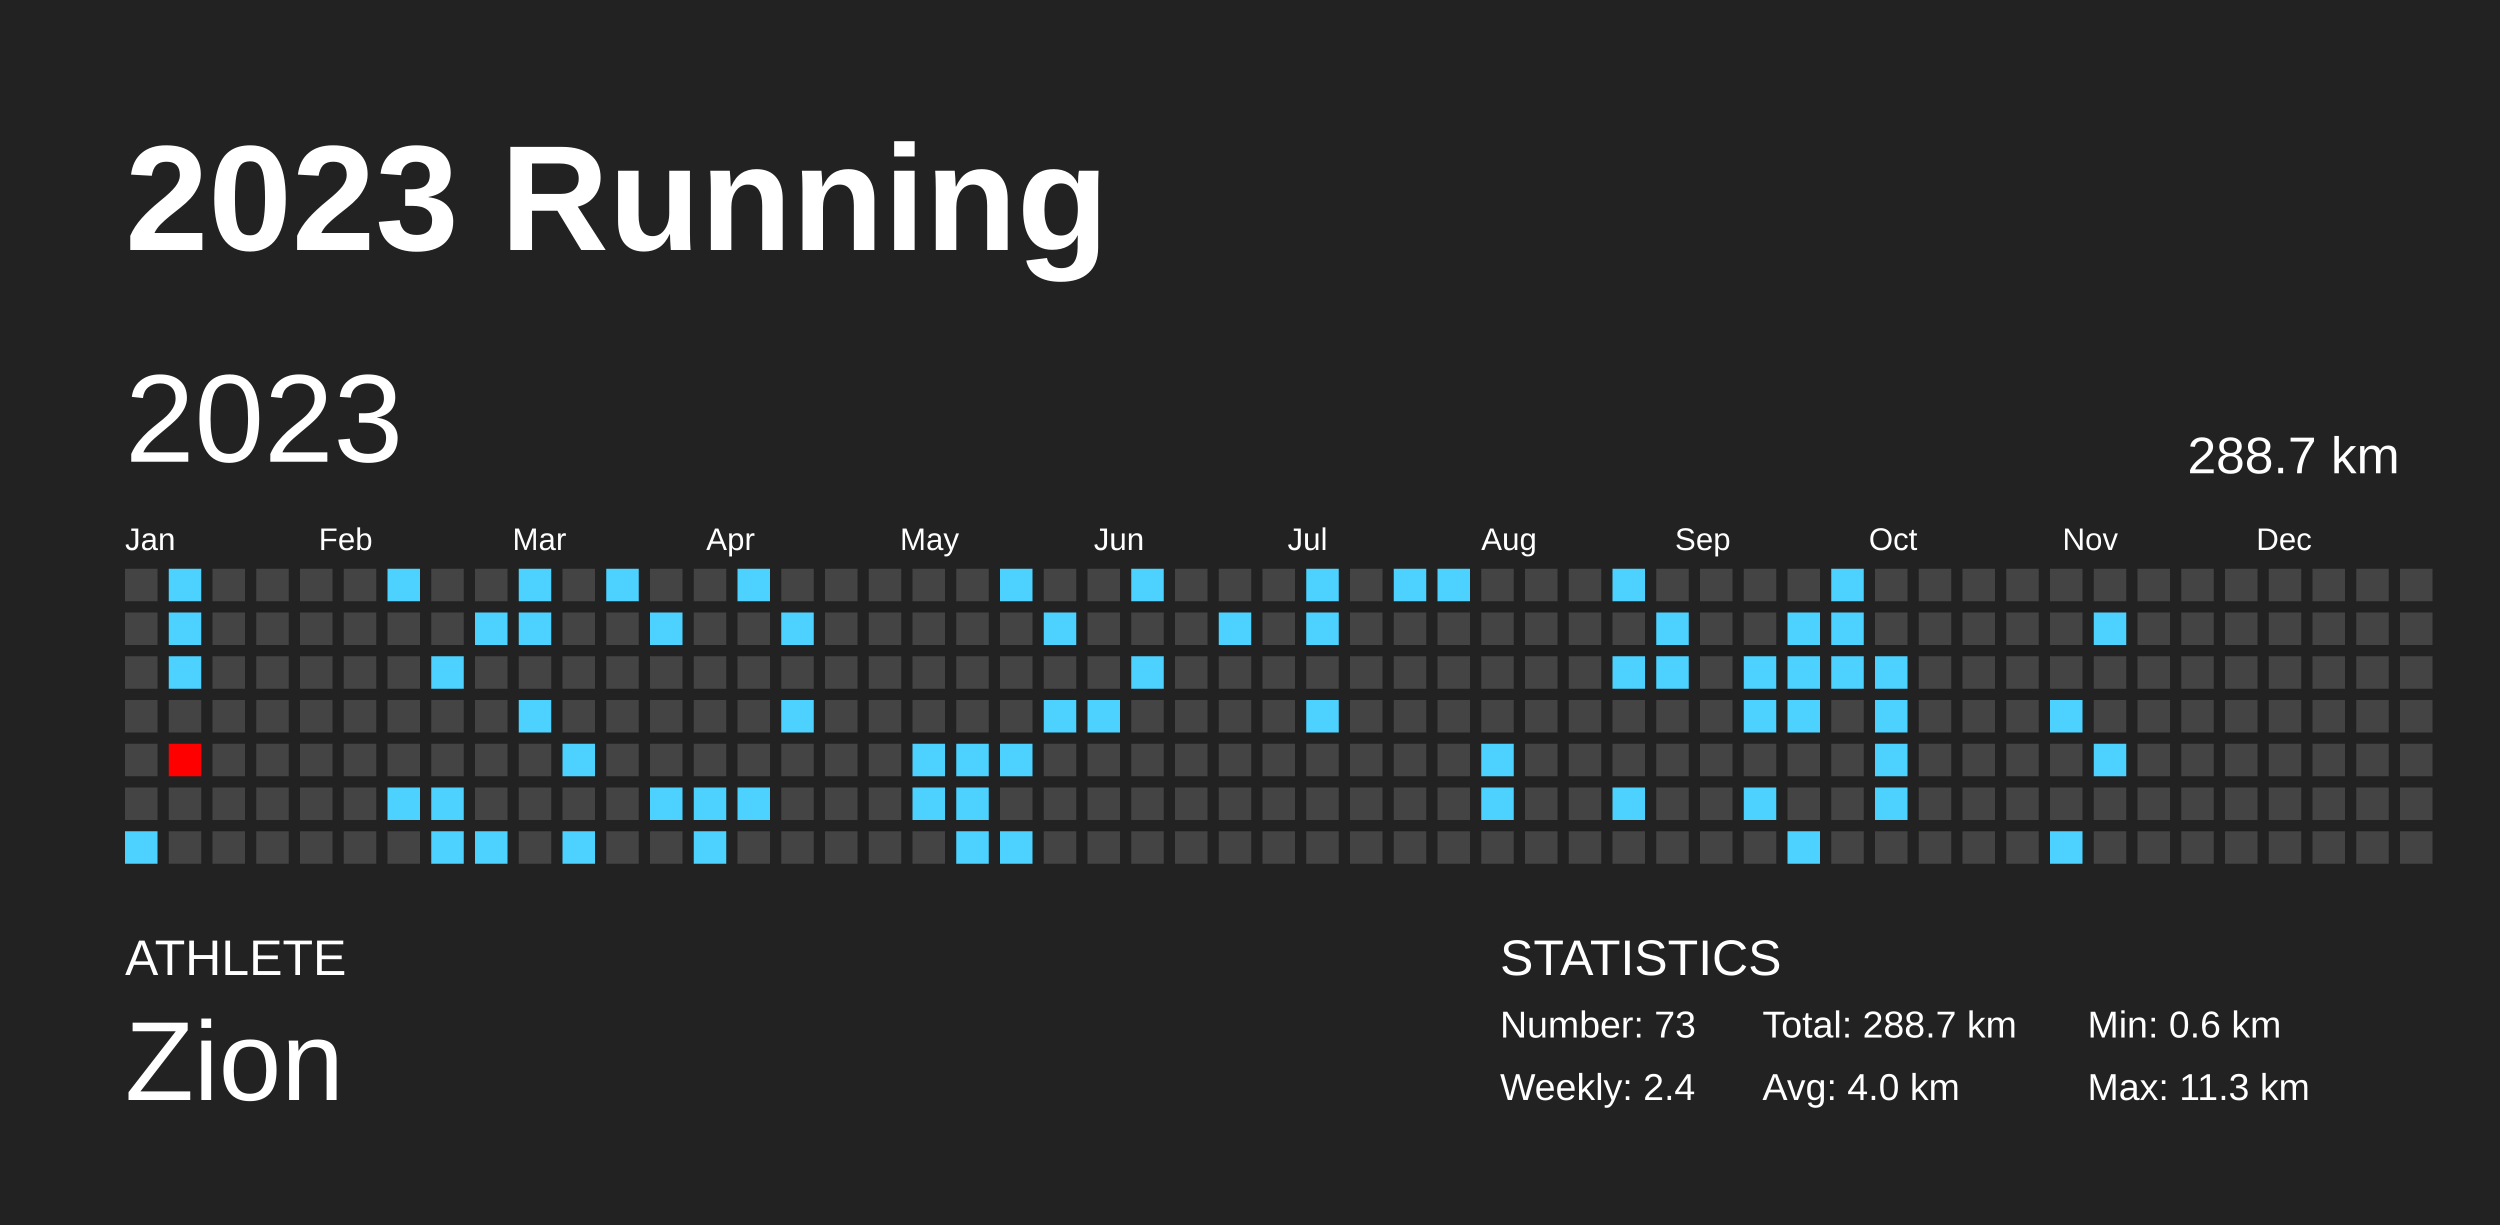
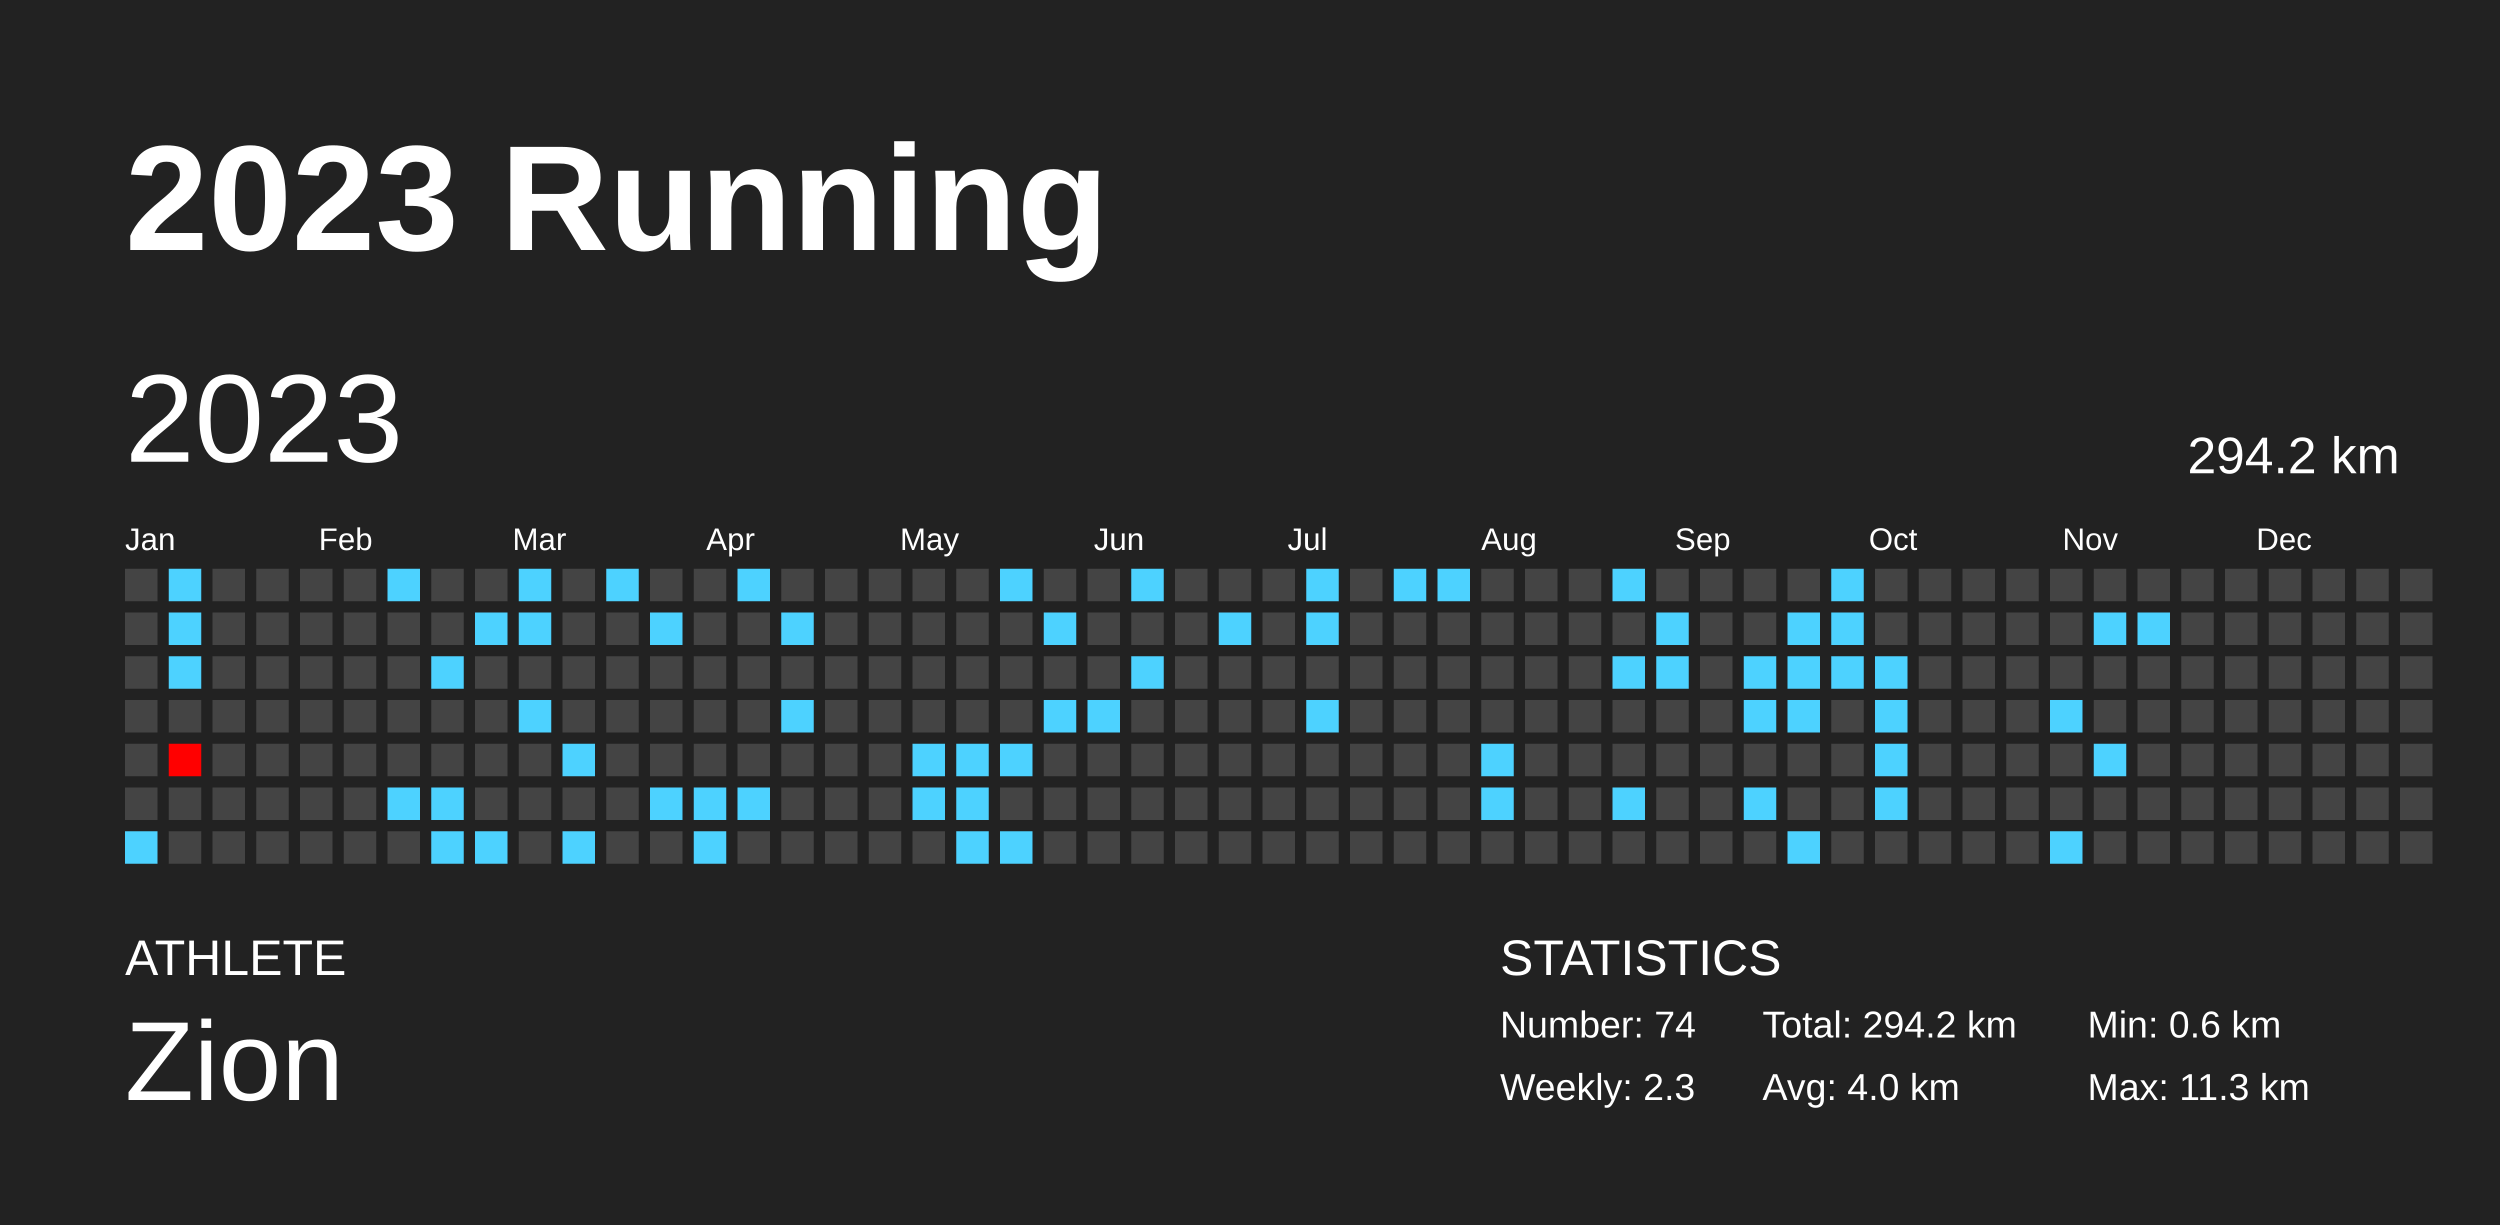
<svg xmlns="http://www.w3.org/2000/svg" baseProfile="full" height="98mm" version="1.1" viewBox="0,0,200,98" width="200mm">
  <defs />
  <rect fill="#222222" height="98" width="200" x="0" y="0" />
  <text fill="#FFFFFF" style="font-size:12px; font-family:Arial; font-weight:bold;" x="10" y="20">2023 Running</text>
  <text fill="#FFFFFF" style="font-size:4px; font-family:Arial" x="10" y="78">ATHLETE</text>
  <text fill="#FFFFFF" style="font-size:9px; font-family:Arial" x="10" y="88">Zion</text>
  <text fill="#FFFFFF" style="font-size:4px; font-family:Arial" x="120" y="78">STATISTICS</text>
-   <text fill="#FFFFFF" style="font-size:3px; font-family:Arial" x="120" y="83">Number: 73</text>
-   <text fill="#FFFFFF" style="font-size:3px; font-family:Arial" x="120" y="88">Weekly: 2.4</text>
-   <text fill="#FFFFFF" style="font-size:3px; font-family:Arial" x="141" y="83">Total: 288.7 km</text>
+   <text fill="#FFFFFF" style="font-size:3px; font-family:Arial" x="120" y="83">Number: 74</text>
+   <text fill="#FFFFFF" style="font-size:3px; font-family:Arial" x="120" y="88">Weekly: 2.3</text>
+   <text fill="#FFFFFF" style="font-size:3px; font-family:Arial" x="141" y="83">Total: 294.2 km</text>
  <text fill="#FFFFFF" style="font-size:3px; font-family:Arial" x="141" y="88">Avg: 4.0 km</text>
  <text fill="#FFFFFF" style="font-size:3px; font-family:Arial" x="167" y="83">Min: 0.6 km</text>
  <text fill="#FFFFFF" style="font-size:3px; font-family:Arial" x="167" y="88">Max: 11.3 km</text>
  <text dominant-baseline="hanging" fill="#FFFFFF" style="font-size:10.0px; font-family:Arial;" x="10" y="30">2023</text>
-   <text dominant-baseline="hanging" fill="#FFFFFF" style="font-size:4.125px; font-family:Arial;" x="175" y="35">288.7 km</text>
+   <text dominant-baseline="hanging" fill="#FFFFFF" style="font-size:4.125px; font-family:Arial;" x="175" y="35">294.2 km</text>
  <text fill="#FFFFFF" style="font-size:2.5px; font-family:Arial" x="10.0" y="44">Jan</text>
  <text fill="#FFFFFF" style="font-size:2.5px; font-family:Arial" x="25.5" y="44">Feb</text>
  <text fill="#FFFFFF" style="font-size:2.5px; font-family:Arial" x="41.0" y="44">Mar</text>
  <text fill="#FFFFFF" style="font-size:2.5px; font-family:Arial" x="56.5" y="44">Apr</text>
  <text fill="#FFFFFF" style="font-size:2.5px; font-family:Arial" x="72.0" y="44">May</text>
  <text fill="#FFFFFF" style="font-size:2.5px; font-family:Arial" x="87.5" y="44">Jun</text>
  <text fill="#FFFFFF" style="font-size:2.5px; font-family:Arial" x="103.0" y="44">Jul</text>
  <text fill="#FFFFFF" style="font-size:2.5px; font-family:Arial" x="118.5" y="44">Aug</text>
  <text fill="#FFFFFF" style="font-size:2.5px; font-family:Arial" x="134.0" y="44">Sep</text>
  <text fill="#FFFFFF" style="font-size:2.5px; font-family:Arial" x="149.5" y="44">Oct</text>
  <text fill="#FFFFFF" style="font-size:2.5px; font-family:Arial" x="165.0" y="44">Nov</text>
  <text fill="#FFFFFF" style="font-size:2.5px; font-family:Arial" x="180.5" y="44">Dec</text>
  <rect fill="#444444" height="2.6" width="2.6" x="10.0" y="45.5" />
  <rect fill="#444444" height="2.6" width="2.6" x="10.0" y="49.0" />
  <rect fill="#444444" height="2.6" width="2.6" x="10.0" y="52.5" />
  <rect fill="#444444" height="2.6" width="2.6" x="10.0" y="56.0" />
  <rect fill="#444444" height="2.6" width="2.6" x="10.0" y="59.5" />
  <rect fill="#444444" height="2.6" width="2.6" x="10.0" y="63.0" />
  <rect fill="#4dd2ff" height="2.6" width="2.6" x="10.0" y="66.5" />
  <rect fill="#4dd2ff" height="2.6" width="2.6" x="13.5" y="45.5" />
  <rect fill="#4dd2ff" height="2.6" width="2.6" x="13.5" y="49.0" />
  <rect fill="#4dd2ff" height="2.6" width="2.6" x="13.5" y="52.5" />
  <rect fill="#444444" height="2.6" width="2.6" x="13.5" y="56.0" />
  <rect fill="#ff0000" height="2.6" width="2.6" x="13.5" y="59.5" />
  <rect fill="#444444" height="2.6" width="2.6" x="13.5" y="63.0" />
  <rect fill="#444444" height="2.6" width="2.6" x="13.5" y="66.5" />
  <rect fill="#444444" height="2.6" width="2.6" x="17.0" y="45.5" />
  <rect fill="#444444" height="2.6" width="2.6" x="17.0" y="49.0" />
  <rect fill="#444444" height="2.6" width="2.6" x="17.0" y="52.5" />
  <rect fill="#444444" height="2.6" width="2.6" x="17.0" y="56.0" />
  <rect fill="#444444" height="2.6" width="2.6" x="17.0" y="59.5" />
  <rect fill="#444444" height="2.6" width="2.6" x="17.0" y="63.0" />
  <rect fill="#444444" height="2.6" width="2.6" x="17.0" y="66.5" />
  <rect fill="#444444" height="2.6" width="2.6" x="20.5" y="45.5" />
  <rect fill="#444444" height="2.6" width="2.6" x="20.5" y="49.0" />
  <rect fill="#444444" height="2.6" width="2.6" x="20.5" y="52.5" />
  <rect fill="#444444" height="2.6" width="2.6" x="20.5" y="56.0" />
  <rect fill="#444444" height="2.6" width="2.6" x="20.5" y="59.5" />
  <rect fill="#444444" height="2.6" width="2.6" x="20.5" y="63.0" />
  <rect fill="#444444" height="2.6" width="2.6" x="20.5" y="66.5" />
  <rect fill="#444444" height="2.6" width="2.6" x="24.0" y="45.5" />
  <rect fill="#444444" height="2.6" width="2.6" x="24.0" y="49.0" />
  <rect fill="#444444" height="2.6" width="2.6" x="24.0" y="52.5" />
  <rect fill="#444444" height="2.6" width="2.6" x="24.0" y="56.0" />
  <rect fill="#444444" height="2.6" width="2.6" x="24.0" y="59.5" />
  <rect fill="#444444" height="2.6" width="2.6" x="24.0" y="63.0" />
  <rect fill="#444444" height="2.6" width="2.6" x="24.0" y="66.5" />
  <rect fill="#444444" height="2.6" width="2.6" x="27.5" y="45.5" />
  <rect fill="#444444" height="2.6" width="2.6" x="27.5" y="49.0" />
  <rect fill="#444444" height="2.6" width="2.6" x="27.5" y="52.5" />
  <rect fill="#444444" height="2.6" width="2.6" x="27.5" y="56.0" />
  <rect fill="#444444" height="2.6" width="2.6" x="27.5" y="59.5" />
  <rect fill="#444444" height="2.6" width="2.6" x="27.5" y="63.0" />
  <rect fill="#444444" height="2.6" width="2.6" x="27.5" y="66.5" />
  <rect fill="#4dd2ff" height="2.6" width="2.6" x="31.0" y="45.5" />
  <rect fill="#444444" height="2.6" width="2.6" x="31.0" y="49.0" />
  <rect fill="#444444" height="2.6" width="2.6" x="31.0" y="52.5" />
  <rect fill="#444444" height="2.6" width="2.6" x="31.0" y="56.0" />
  <rect fill="#444444" height="2.6" width="2.6" x="31.0" y="59.5" />
  <rect fill="#4dd2ff" height="2.6" width="2.6" x="31.0" y="63.0" />
  <rect fill="#444444" height="2.6" width="2.6" x="31.0" y="66.5" />
  <rect fill="#444444" height="2.6" width="2.6" x="34.5" y="45.5" />
  <rect fill="#444444" height="2.6" width="2.6" x="34.5" y="49.0" />
  <rect fill="#4dd2ff" height="2.6" width="2.6" x="34.5" y="52.5" />
  <rect fill="#444444" height="2.6" width="2.6" x="34.5" y="56.0" />
  <rect fill="#444444" height="2.6" width="2.6" x="34.5" y="59.5" />
  <rect fill="#4dd2ff" height="2.6" width="2.6" x="34.5" y="63.0" />
  <rect fill="#4dd2ff" height="2.6" width="2.6" x="34.5" y="66.5" />
  <rect fill="#444444" height="2.6" width="2.6" x="38.0" y="45.5" />
  <rect fill="#4dd2ff" height="2.6" width="2.6" x="38.0" y="49.0" />
  <rect fill="#444444" height="2.6" width="2.6" x="38.0" y="52.5" />
  <rect fill="#444444" height="2.6" width="2.6" x="38.0" y="56.0" />
  <rect fill="#444444" height="2.6" width="2.6" x="38.0" y="59.5" />
  <rect fill="#444444" height="2.6" width="2.6" x="38.0" y="63.0" />
  <rect fill="#4dd2ff" height="2.6" width="2.6" x="38.0" y="66.5" />
  <rect fill="#4dd2ff" height="2.6" width="2.6" x="41.5" y="45.5" />
  <rect fill="#4dd2ff" height="2.6" width="2.6" x="41.5" y="49.0" />
  <rect fill="#444444" height="2.6" width="2.6" x="41.5" y="52.5" />
  <rect fill="#4dd2ff" height="2.6" width="2.6" x="41.5" y="56.0" />
  <rect fill="#444444" height="2.6" width="2.6" x="41.5" y="59.5" />
  <rect fill="#444444" height="2.6" width="2.6" x="41.5" y="63.0" />
  <rect fill="#444444" height="2.6" width="2.6" x="41.5" y="66.5" />
  <rect fill="#444444" height="2.6" width="2.6" x="45.0" y="45.5" />
  <rect fill="#444444" height="2.6" width="2.6" x="45.0" y="49.0" />
  <rect fill="#444444" height="2.6" width="2.6" x="45.0" y="52.5" />
  <rect fill="#444444" height="2.6" width="2.6" x="45.0" y="56.0" />
  <rect fill="#4dd2ff" height="2.6" width="2.6" x="45.0" y="59.5" />
  <rect fill="#444444" height="2.6" width="2.6" x="45.0" y="63.0" />
  <rect fill="#4dd2ff" height="2.6" width="2.6" x="45.0" y="66.5" />
  <rect fill="#4dd2ff" height="2.6" width="2.6" x="48.5" y="45.5" />
  <rect fill="#444444" height="2.6" width="2.6" x="48.5" y="49.0" />
  <rect fill="#444444" height="2.6" width="2.6" x="48.5" y="52.5" />
  <rect fill="#444444" height="2.6" width="2.6" x="48.5" y="56.0" />
  <rect fill="#444444" height="2.6" width="2.6" x="48.5" y="59.5" />
  <rect fill="#444444" height="2.6" width="2.6" x="48.5" y="63.0" />
  <rect fill="#444444" height="2.6" width="2.6" x="48.5" y="66.5" />
  <rect fill="#444444" height="2.6" width="2.6" x="52.0" y="45.5" />
  <rect fill="#4dd2ff" height="2.6" width="2.6" x="52.0" y="49.0" />
  <rect fill="#444444" height="2.6" width="2.6" x="52.0" y="52.5" />
  <rect fill="#444444" height="2.6" width="2.6" x="52.0" y="56.0" />
  <rect fill="#444444" height="2.6" width="2.6" x="52.0" y="59.5" />
  <rect fill="#4dd2ff" height="2.6" width="2.6" x="52.0" y="63.0" />
  <rect fill="#444444" height="2.6" width="2.6" x="52.0" y="66.5" />
  <rect fill="#444444" height="2.6" width="2.6" x="55.5" y="45.5" />
  <rect fill="#444444" height="2.6" width="2.6" x="55.5" y="49.0" />
  <rect fill="#444444" height="2.6" width="2.6" x="55.5" y="52.5" />
  <rect fill="#444444" height="2.6" width="2.6" x="55.5" y="56.0" />
  <rect fill="#444444" height="2.6" width="2.6" x="55.5" y="59.5" />
  <rect fill="#4dd2ff" height="2.6" width="2.6" x="55.5" y="63.0" />
  <rect fill="#4dd2ff" height="2.6" width="2.6" x="55.5" y="66.5" />
  <rect fill="#4dd2ff" height="2.6" width="2.6" x="59.0" y="45.5" />
  <rect fill="#444444" height="2.6" width="2.6" x="59.0" y="49.0" />
  <rect fill="#444444" height="2.6" width="2.6" x="59.0" y="52.5" />
  <rect fill="#444444" height="2.6" width="2.6" x="59.0" y="56.0" />
  <rect fill="#444444" height="2.6" width="2.6" x="59.0" y="59.5" />
  <rect fill="#4dd2ff" height="2.6" width="2.6" x="59.0" y="63.0" />
  <rect fill="#444444" height="2.6" width="2.6" x="59.0" y="66.5" />
  <rect fill="#444444" height="2.6" width="2.6" x="62.5" y="45.5" />
  <rect fill="#4dd2ff" height="2.6" width="2.6" x="62.5" y="49.0" />
  <rect fill="#444444" height="2.6" width="2.6" x="62.5" y="52.5" />
  <rect fill="#4dd2ff" height="2.6" width="2.6" x="62.5" y="56.0" />
  <rect fill="#444444" height="2.6" width="2.6" x="62.5" y="59.5" />
  <rect fill="#444444" height="2.6" width="2.6" x="62.5" y="63.0" />
  <rect fill="#444444" height="2.6" width="2.6" x="62.5" y="66.5" />
  <rect fill="#444444" height="2.6" width="2.6" x="66.0" y="45.5" />
  <rect fill="#444444" height="2.6" width="2.6" x="66.0" y="49.0" />
  <rect fill="#444444" height="2.6" width="2.6" x="66.0" y="52.5" />
  <rect fill="#444444" height="2.6" width="2.6" x="66.0" y="56.0" />
  <rect fill="#444444" height="2.6" width="2.6" x="66.0" y="59.5" />
  <rect fill="#444444" height="2.6" width="2.6" x="66.0" y="63.0" />
  <rect fill="#444444" height="2.6" width="2.6" x="66.0" y="66.5" />
  <rect fill="#444444" height="2.6" width="2.6" x="69.5" y="45.5" />
  <rect fill="#444444" height="2.6" width="2.6" x="69.5" y="49.0" />
  <rect fill="#444444" height="2.6" width="2.6" x="69.5" y="52.5" />
  <rect fill="#444444" height="2.6" width="2.6" x="69.5" y="56.0" />
  <rect fill="#444444" height="2.6" width="2.6" x="69.5" y="59.5" />
  <rect fill="#444444" height="2.6" width="2.6" x="69.5" y="63.0" />
  <rect fill="#444444" height="2.6" width="2.6" x="69.5" y="66.5" />
  <rect fill="#444444" height="2.6" width="2.6" x="73.0" y="45.5" />
  <rect fill="#444444" height="2.6" width="2.6" x="73.0" y="49.0" />
  <rect fill="#444444" height="2.6" width="2.6" x="73.0" y="52.5" />
  <rect fill="#444444" height="2.6" width="2.6" x="73.0" y="56.0" />
  <rect fill="#4dd2ff" height="2.6" width="2.6" x="73.0" y="59.5" />
  <rect fill="#4dd2ff" height="2.6" width="2.6" x="73.0" y="63.0" />
  <rect fill="#444444" height="2.6" width="2.6" x="73.0" y="66.5" />
  <rect fill="#444444" height="2.6" width="2.6" x="76.5" y="45.5" />
  <rect fill="#444444" height="2.6" width="2.6" x="76.5" y="49.0" />
  <rect fill="#444444" height="2.6" width="2.6" x="76.5" y="52.5" />
  <rect fill="#444444" height="2.6" width="2.6" x="76.5" y="56.0" />
  <rect fill="#4dd2ff" height="2.6" width="2.6" x="76.5" y="59.5" />
  <rect fill="#4dd2ff" height="2.6" width="2.6" x="76.5" y="63.0" />
  <rect fill="#4dd2ff" height="2.6" width="2.6" x="76.5" y="66.5" />
  <rect fill="#4dd2ff" height="2.6" width="2.6" x="80.0" y="45.5" />
  <rect fill="#444444" height="2.6" width="2.6" x="80.0" y="49.0" />
  <rect fill="#444444" height="2.6" width="2.6" x="80.0" y="52.5" />
  <rect fill="#444444" height="2.6" width="2.6" x="80.0" y="56.0" />
  <rect fill="#4dd2ff" height="2.6" width="2.6" x="80.0" y="59.5" />
  <rect fill="#444444" height="2.6" width="2.6" x="80.0" y="63.0" />
  <rect fill="#4dd2ff" height="2.6" width="2.6" x="80.0" y="66.5" />
  <rect fill="#444444" height="2.6" width="2.6" x="83.5" y="45.5" />
  <rect fill="#4dd2ff" height="2.6" width="2.6" x="83.5" y="49.0" />
  <rect fill="#444444" height="2.6" width="2.6" x="83.5" y="52.5" />
  <rect fill="#4dd2ff" height="2.6" width="2.6" x="83.5" y="56.0" />
  <rect fill="#444444" height="2.6" width="2.6" x="83.5" y="59.5" />
  <rect fill="#444444" height="2.6" width="2.6" x="83.5" y="63.0" />
  <rect fill="#444444" height="2.6" width="2.6" x="83.5" y="66.5" />
  <rect fill="#444444" height="2.6" width="2.6" x="87.0" y="45.5" />
  <rect fill="#444444" height="2.6" width="2.6" x="87.0" y="49.0" />
  <rect fill="#444444" height="2.6" width="2.6" x="87.0" y="52.5" />
  <rect fill="#4dd2ff" height="2.6" width="2.6" x="87.0" y="56.0" />
  <rect fill="#444444" height="2.6" width="2.6" x="87.0" y="59.5" />
  <rect fill="#444444" height="2.6" width="2.6" x="87.0" y="63.0" />
  <rect fill="#444444" height="2.6" width="2.6" x="87.0" y="66.5" />
  <rect fill="#4dd2ff" height="2.6" width="2.6" x="90.5" y="45.5" />
  <rect fill="#444444" height="2.6" width="2.6" x="90.5" y="49.0" />
  <rect fill="#4dd2ff" height="2.6" width="2.6" x="90.5" y="52.5" />
  <rect fill="#444444" height="2.6" width="2.6" x="90.5" y="56.0" />
  <rect fill="#444444" height="2.6" width="2.6" x="90.5" y="59.5" />
  <rect fill="#444444" height="2.6" width="2.6" x="90.5" y="63.0" />
  <rect fill="#444444" height="2.6" width="2.6" x="90.5" y="66.5" />
  <rect fill="#444444" height="2.6" width="2.6" x="94.0" y="45.5" />
  <rect fill="#444444" height="2.6" width="2.6" x="94.0" y="49.0" />
  <rect fill="#444444" height="2.6" width="2.6" x="94.0" y="52.5" />
  <rect fill="#444444" height="2.6" width="2.6" x="94.0" y="56.0" />
  <rect fill="#444444" height="2.6" width="2.6" x="94.0" y="59.5" />
  <rect fill="#444444" height="2.6" width="2.6" x="94.0" y="63.0" />
  <rect fill="#444444" height="2.6" width="2.6" x="94.0" y="66.5" />
  <rect fill="#444444" height="2.6" width="2.6" x="97.5" y="45.5" />
  <rect fill="#4dd2ff" height="2.6" width="2.6" x="97.5" y="49.0" />
  <rect fill="#444444" height="2.6" width="2.6" x="97.5" y="52.5" />
  <rect fill="#444444" height="2.6" width="2.6" x="97.5" y="56.0" />
  <rect fill="#444444" height="2.6" width="2.6" x="97.5" y="59.5" />
  <rect fill="#444444" height="2.6" width="2.6" x="97.5" y="63.0" />
  <rect fill="#444444" height="2.6" width="2.6" x="97.5" y="66.5" />
  <rect fill="#444444" height="2.6" width="2.6" x="101.0" y="45.5" />
  <rect fill="#444444" height="2.6" width="2.6" x="101.0" y="49.0" />
  <rect fill="#444444" height="2.6" width="2.6" x="101.0" y="52.5" />
  <rect fill="#444444" height="2.6" width="2.6" x="101.0" y="56.0" />
  <rect fill="#444444" height="2.6" width="2.6" x="101.0" y="59.5" />
  <rect fill="#444444" height="2.6" width="2.6" x="101.0" y="63.0" />
  <rect fill="#444444" height="2.6" width="2.6" x="101.0" y="66.5" />
  <rect fill="#4dd2ff" height="2.6" width="2.6" x="104.5" y="45.5" />
  <rect fill="#4dd2ff" height="2.6" width="2.6" x="104.5" y="49.0" />
  <rect fill="#444444" height="2.6" width="2.6" x="104.5" y="52.5" />
  <rect fill="#4dd2ff" height="2.6" width="2.6" x="104.5" y="56.0" />
  <rect fill="#444444" height="2.6" width="2.6" x="104.5" y="59.5" />
  <rect fill="#444444" height="2.6" width="2.6" x="104.5" y="63.0" />
  <rect fill="#444444" height="2.6" width="2.6" x="104.5" y="66.5" />
  <rect fill="#444444" height="2.6" width="2.6" x="108.0" y="45.5" />
  <rect fill="#444444" height="2.6" width="2.6" x="108.0" y="49.0" />
  <rect fill="#444444" height="2.6" width="2.6" x="108.0" y="52.5" />
  <rect fill="#444444" height="2.6" width="2.6" x="108.0" y="56.0" />
  <rect fill="#444444" height="2.6" width="2.6" x="108.0" y="59.5" />
  <rect fill="#444444" height="2.6" width="2.6" x="108.0" y="63.0" />
  <rect fill="#444444" height="2.6" width="2.6" x="108.0" y="66.5" />
  <rect fill="#4dd2ff" height="2.6" width="2.6" x="111.5" y="45.5" />
  <rect fill="#444444" height="2.6" width="2.6" x="111.5" y="49.0" />
  <rect fill="#444444" height="2.6" width="2.6" x="111.5" y="52.5" />
  <rect fill="#444444" height="2.6" width="2.6" x="111.5" y="56.0" />
  <rect fill="#444444" height="2.6" width="2.6" x="111.5" y="59.5" />
  <rect fill="#444444" height="2.6" width="2.6" x="111.5" y="63.0" />
  <rect fill="#444444" height="2.6" width="2.6" x="111.5" y="66.5" />
  <rect fill="#4dd2ff" height="2.6" width="2.6" x="115.0" y="45.5" />
  <rect fill="#444444" height="2.6" width="2.6" x="115.0" y="49.0" />
  <rect fill="#444444" height="2.6" width="2.6" x="115.0" y="52.5" />
  <rect fill="#444444" height="2.6" width="2.6" x="115.0" y="56.0" />
  <rect fill="#444444" height="2.6" width="2.6" x="115.0" y="59.5" />
  <rect fill="#444444" height="2.6" width="2.6" x="115.0" y="63.0" />
  <rect fill="#444444" height="2.6" width="2.6" x="115.0" y="66.5" />
  <rect fill="#444444" height="2.6" width="2.6" x="118.5" y="45.5" />
  <rect fill="#444444" height="2.6" width="2.6" x="118.5" y="49.0" />
  <rect fill="#444444" height="2.6" width="2.6" x="118.5" y="52.5" />
  <rect fill="#444444" height="2.6" width="2.6" x="118.5" y="56.0" />
  <rect fill="#4dd2ff" height="2.6" width="2.6" x="118.5" y="59.5" />
  <rect fill="#4dd2ff" height="2.6" width="2.6" x="118.5" y="63.0" />
  <rect fill="#444444" height="2.6" width="2.6" x="118.5" y="66.5" />
  <rect fill="#444444" height="2.6" width="2.6" x="122.0" y="45.5" />
  <rect fill="#444444" height="2.6" width="2.6" x="122.0" y="49.0" />
  <rect fill="#444444" height="2.6" width="2.6" x="122.0" y="52.5" />
  <rect fill="#444444" height="2.6" width="2.6" x="122.0" y="56.0" />
  <rect fill="#444444" height="2.6" width="2.6" x="122.0" y="59.5" />
  <rect fill="#444444" height="2.6" width="2.6" x="122.0" y="63.0" />
  <rect fill="#444444" height="2.6" width="2.6" x="122.0" y="66.5" />
  <rect fill="#444444" height="2.6" width="2.6" x="125.5" y="45.5" />
  <rect fill="#444444" height="2.6" width="2.6" x="125.5" y="49.0" />
  <rect fill="#444444" height="2.6" width="2.6" x="125.5" y="52.5" />
  <rect fill="#444444" height="2.6" width="2.6" x="125.5" y="56.0" />
  <rect fill="#444444" height="2.6" width="2.6" x="125.5" y="59.5" />
  <rect fill="#444444" height="2.6" width="2.6" x="125.5" y="63.0" />
  <rect fill="#444444" height="2.6" width="2.6" x="125.5" y="66.5" />
  <rect fill="#4dd2ff" height="2.6" width="2.6" x="129.0" y="45.5" />
  <rect fill="#444444" height="2.6" width="2.6" x="129.0" y="49.0" />
  <rect fill="#4dd2ff" height="2.6" width="2.6" x="129.0" y="52.5" />
  <rect fill="#444444" height="2.6" width="2.6" x="129.0" y="56.0" />
  <rect fill="#444444" height="2.6" width="2.6" x="129.0" y="59.5" />
  <rect fill="#4dd2ff" height="2.6" width="2.6" x="129.0" y="63.0" />
  <rect fill="#444444" height="2.6" width="2.6" x="129.0" y="66.5" />
  <rect fill="#444444" height="2.6" width="2.6" x="132.5" y="45.5" />
  <rect fill="#4dd2ff" height="2.6" width="2.6" x="132.5" y="49.0" />
  <rect fill="#4dd2ff" height="2.6" width="2.6" x="132.5" y="52.5" />
  <rect fill="#444444" height="2.6" width="2.6" x="132.5" y="56.0" />
  <rect fill="#444444" height="2.6" width="2.6" x="132.5" y="59.5" />
  <rect fill="#444444" height="2.6" width="2.6" x="132.5" y="63.0" />
  <rect fill="#444444" height="2.6" width="2.6" x="132.5" y="66.5" />
  <rect fill="#444444" height="2.6" width="2.6" x="136.0" y="45.5" />
  <rect fill="#444444" height="2.6" width="2.6" x="136.0" y="49.0" />
  <rect fill="#444444" height="2.6" width="2.6" x="136.0" y="52.5" />
  <rect fill="#444444" height="2.6" width="2.6" x="136.0" y="56.0" />
  <rect fill="#444444" height="2.6" width="2.6" x="136.0" y="59.5" />
  <rect fill="#444444" height="2.6" width="2.6" x="136.0" y="63.0" />
  <rect fill="#444444" height="2.6" width="2.6" x="136.0" y="66.5" />
  <rect fill="#444444" height="2.6" width="2.6" x="139.5" y="45.5" />
  <rect fill="#444444" height="2.6" width="2.6" x="139.5" y="49.0" />
  <rect fill="#4dd2ff" height="2.6" width="2.6" x="139.5" y="52.5" />
  <rect fill="#4dd2ff" height="2.6" width="2.6" x="139.5" y="56.0" />
  <rect fill="#444444" height="2.6" width="2.6" x="139.5" y="59.5" />
  <rect fill="#4dd2ff" height="2.6" width="2.6" x="139.5" y="63.0" />
  <rect fill="#444444" height="2.6" width="2.6" x="139.5" y="66.5" />
  <rect fill="#444444" height="2.6" width="2.6" x="143.0" y="45.5" />
  <rect fill="#4dd2ff" height="2.6" width="2.6" x="143.0" y="49.0" />
  <rect fill="#4dd2ff" height="2.6" width="2.6" x="143.0" y="52.5" />
  <rect fill="#4dd2ff" height="2.6" width="2.6" x="143.0" y="56.0" />
  <rect fill="#444444" height="2.6" width="2.6" x="143.0" y="59.5" />
  <rect fill="#444444" height="2.6" width="2.6" x="143.0" y="63.0" />
  <rect fill="#4dd2ff" height="2.6" width="2.6" x="143.0" y="66.5" />
  <rect fill="#4dd2ff" height="2.6" width="2.6" x="146.5" y="45.5" />
  <rect fill="#4dd2ff" height="2.6" width="2.6" x="146.5" y="49.0" />
  <rect fill="#4dd2ff" height="2.6" width="2.6" x="146.5" y="52.5" />
  <rect fill="#444444" height="2.6" width="2.6" x="146.5" y="56.0" />
  <rect fill="#444444" height="2.6" width="2.6" x="146.5" y="59.5" />
  <rect fill="#444444" height="2.6" width="2.6" x="146.5" y="63.0" />
  <rect fill="#444444" height="2.6" width="2.6" x="146.5" y="66.5" />
  <rect fill="#444444" height="2.6" width="2.6" x="150.0" y="45.5" />
  <rect fill="#444444" height="2.6" width="2.6" x="150.0" y="49.0" />
  <rect fill="#4dd2ff" height="2.6" width="2.6" x="150.0" y="52.5" />
  <rect fill="#4dd2ff" height="2.6" width="2.6" x="150.0" y="56.0" />
  <rect fill="#4dd2ff" height="2.6" width="2.6" x="150.0" y="59.5" />
  <rect fill="#4dd2ff" height="2.6" width="2.6" x="150.0" y="63.0" />
  <rect fill="#444444" height="2.6" width="2.6" x="150.0" y="66.5" />
  <rect fill="#444444" height="2.6" width="2.6" x="153.5" y="45.5" />
  <rect fill="#444444" height="2.6" width="2.6" x="153.5" y="49.0" />
  <rect fill="#444444" height="2.6" width="2.6" x="153.5" y="52.5" />
  <rect fill="#444444" height="2.6" width="2.6" x="153.5" y="56.0" />
  <rect fill="#444444" height="2.6" width="2.6" x="153.5" y="59.5" />
  <rect fill="#444444" height="2.6" width="2.6" x="153.5" y="63.0" />
  <rect fill="#444444" height="2.6" width="2.6" x="153.5" y="66.5" />
  <rect fill="#444444" height="2.6" width="2.6" x="157.0" y="45.5" />
  <rect fill="#444444" height="2.6" width="2.6" x="157.0" y="49.0" />
  <rect fill="#444444" height="2.6" width="2.6" x="157.0" y="52.5" />
  <rect fill="#444444" height="2.6" width="2.6" x="157.0" y="56.0" />
  <rect fill="#444444" height="2.6" width="2.6" x="157.0" y="59.5" />
  <rect fill="#444444" height="2.6" width="2.6" x="157.0" y="63.0" />
  <rect fill="#444444" height="2.6" width="2.6" x="157.0" y="66.5" />
  <rect fill="#444444" height="2.6" width="2.6" x="160.5" y="45.5" />
  <rect fill="#444444" height="2.6" width="2.6" x="160.5" y="49.0" />
  <rect fill="#444444" height="2.6" width="2.6" x="160.5" y="52.5" />
  <rect fill="#444444" height="2.6" width="2.6" x="160.5" y="56.0" />
  <rect fill="#444444" height="2.6" width="2.6" x="160.5" y="59.5" />
  <rect fill="#444444" height="2.6" width="2.6" x="160.5" y="63.0" />
  <rect fill="#444444" height="2.6" width="2.6" x="160.5" y="66.5" />
  <rect fill="#444444" height="2.6" width="2.6" x="164.0" y="45.5" />
  <rect fill="#444444" height="2.6" width="2.6" x="164.0" y="49.0" />
  <rect fill="#444444" height="2.6" width="2.6" x="164.0" y="52.5" />
  <rect fill="#4dd2ff" height="2.6" width="2.6" x="164.0" y="56.0" />
  <rect fill="#444444" height="2.6" width="2.6" x="164.0" y="59.5" />
  <rect fill="#444444" height="2.6" width="2.6" x="164.0" y="63.0" />
  <rect fill="#4dd2ff" height="2.6" width="2.6" x="164.0" y="66.5" />
  <rect fill="#444444" height="2.6" width="2.6" x="167.5" y="45.5" />
  <rect fill="#4dd2ff" height="2.6" width="2.6" x="167.5" y="49.0" />
  <rect fill="#444444" height="2.6" width="2.6" x="167.5" y="52.5" />
  <rect fill="#444444" height="2.6" width="2.6" x="167.5" y="56.0" />
  <rect fill="#4dd2ff" height="2.6" width="2.6" x="167.5" y="59.5" />
  <rect fill="#444444" height="2.6" width="2.6" x="167.5" y="63.0" />
  <rect fill="#444444" height="2.6" width="2.6" x="167.5" y="66.5" />
  <rect fill="#444444" height="2.6" width="2.6" x="171.0" y="45.5" />
-   <rect fill="#444444" height="2.6" width="2.6" x="171.0" y="49.0" />
+   <rect fill="#4dd2ff" height="2.6" width="2.6" x="171.0" y="49.0" />
  <rect fill="#444444" height="2.6" width="2.6" x="171.0" y="52.5" />
  <rect fill="#444444" height="2.6" width="2.6" x="171.0" y="56.0" />
  <rect fill="#444444" height="2.6" width="2.6" x="171.0" y="59.5" />
  <rect fill="#444444" height="2.6" width="2.6" x="171.0" y="63.0" />
  <rect fill="#444444" height="2.6" width="2.6" x="171.0" y="66.5" />
  <rect fill="#444444" height="2.6" width="2.6" x="174.5" y="45.5" />
  <rect fill="#444444" height="2.6" width="2.6" x="174.5" y="49.0" />
  <rect fill="#444444" height="2.6" width="2.6" x="174.5" y="52.5" />
  <rect fill="#444444" height="2.6" width="2.6" x="174.5" y="56.0" />
  <rect fill="#444444" height="2.6" width="2.6" x="174.5" y="59.5" />
  <rect fill="#444444" height="2.6" width="2.6" x="174.5" y="63.0" />
  <rect fill="#444444" height="2.6" width="2.6" x="174.5" y="66.5" />
  <rect fill="#444444" height="2.6" width="2.6" x="178.0" y="45.5" />
  <rect fill="#444444" height="2.6" width="2.6" x="178.0" y="49.0" />
  <rect fill="#444444" height="2.6" width="2.6" x="178.0" y="52.5" />
  <rect fill="#444444" height="2.6" width="2.6" x="178.0" y="56.0" />
  <rect fill="#444444" height="2.6" width="2.6" x="178.0" y="59.5" />
  <rect fill="#444444" height="2.6" width="2.6" x="178.0" y="63.0" />
  <rect fill="#444444" height="2.6" width="2.6" x="178.0" y="66.5" />
  <rect fill="#444444" height="2.6" width="2.6" x="181.5" y="45.5" />
  <rect fill="#444444" height="2.6" width="2.6" x="181.5" y="49.0" />
  <rect fill="#444444" height="2.6" width="2.6" x="181.5" y="52.5" />
  <rect fill="#444444" height="2.6" width="2.6" x="181.5" y="56.0" />
  <rect fill="#444444" height="2.6" width="2.6" x="181.5" y="59.5" />
  <rect fill="#444444" height="2.6" width="2.6" x="181.5" y="63.0" />
  <rect fill="#444444" height="2.6" width="2.6" x="181.5" y="66.5" />
  <rect fill="#444444" height="2.6" width="2.6" x="185.0" y="45.5" />
  <rect fill="#444444" height="2.6" width="2.6" x="185.0" y="49.0" />
  <rect fill="#444444" height="2.6" width="2.6" x="185.0" y="52.5" />
  <rect fill="#444444" height="2.6" width="2.6" x="185.0" y="56.0" />
  <rect fill="#444444" height="2.6" width="2.6" x="185.0" y="59.5" />
  <rect fill="#444444" height="2.6" width="2.6" x="185.0" y="63.0" />
  <rect fill="#444444" height="2.6" width="2.6" x="185.0" y="66.5" />
  <rect fill="#444444" height="2.6" width="2.6" x="188.5" y="45.5" />
  <rect fill="#444444" height="2.6" width="2.6" x="188.5" y="49.0" />
  <rect fill="#444444" height="2.6" width="2.6" x="188.5" y="52.5" />
  <rect fill="#444444" height="2.6" width="2.6" x="188.5" y="56.0" />
  <rect fill="#444444" height="2.6" width="2.6" x="188.5" y="59.5" />
  <rect fill="#444444" height="2.6" width="2.6" x="188.5" y="63.0" />
  <rect fill="#444444" height="2.6" width="2.6" x="188.5" y="66.5" />
  <rect fill="#444444" height="2.6" width="2.6" x="192.0" y="45.5" />
  <rect fill="#444444" height="2.6" width="2.6" x="192.0" y="49.0" />
  <rect fill="#444444" height="2.6" width="2.6" x="192.0" y="52.5" />
  <rect fill="#444444" height="2.6" width="2.6" x="192.0" y="56.0" />
  <rect fill="#444444" height="2.6" width="2.6" x="192.0" y="59.5" />
  <rect fill="#444444" height="2.6" width="2.6" x="192.0" y="63.0" />
  <rect fill="#444444" height="2.6" width="2.6" x="192.0" y="66.5" />
</svg>
